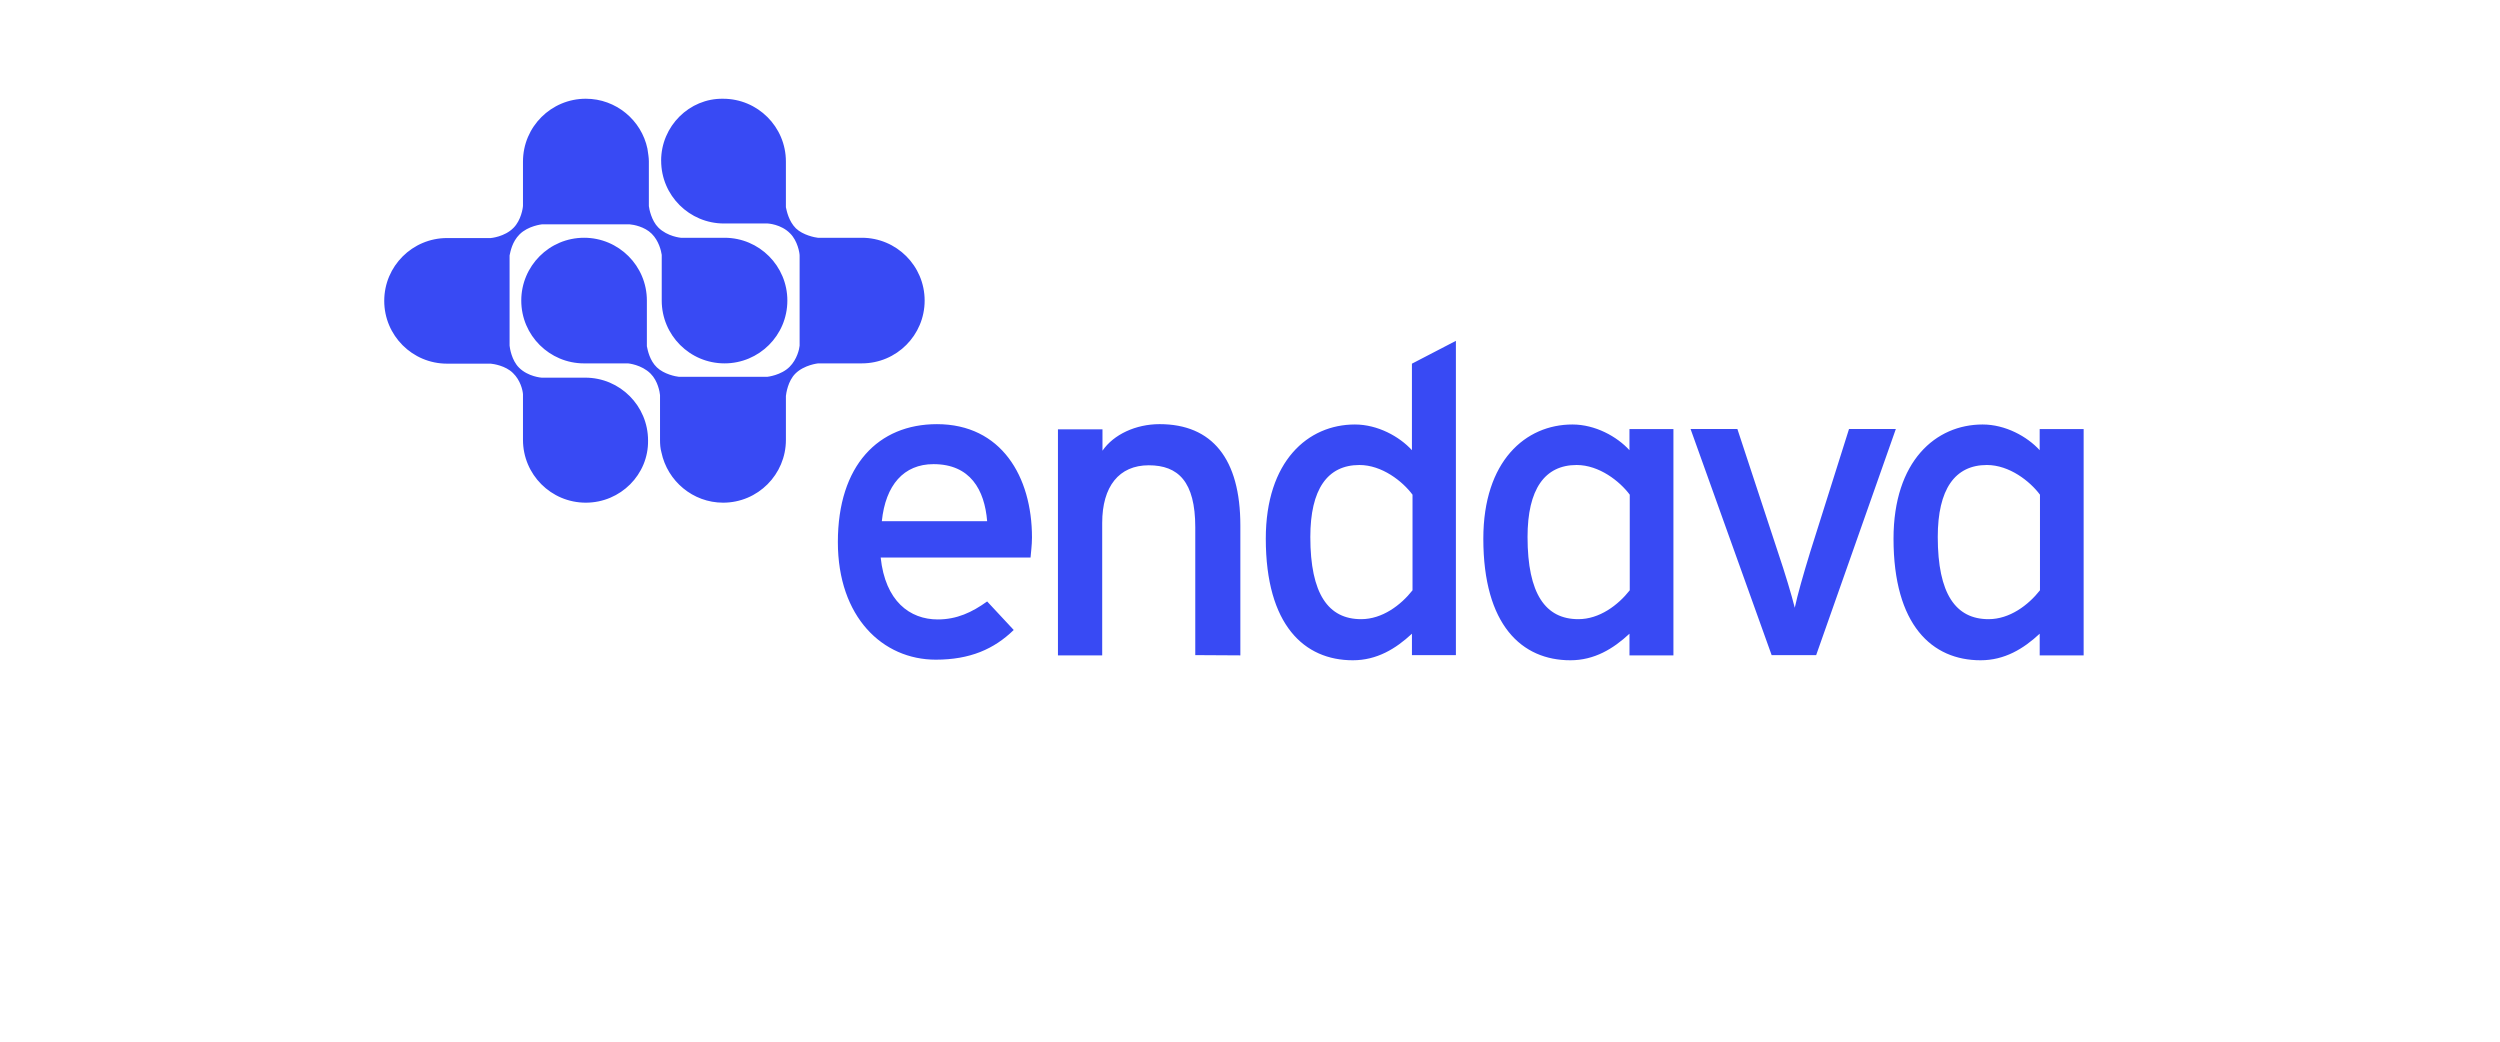
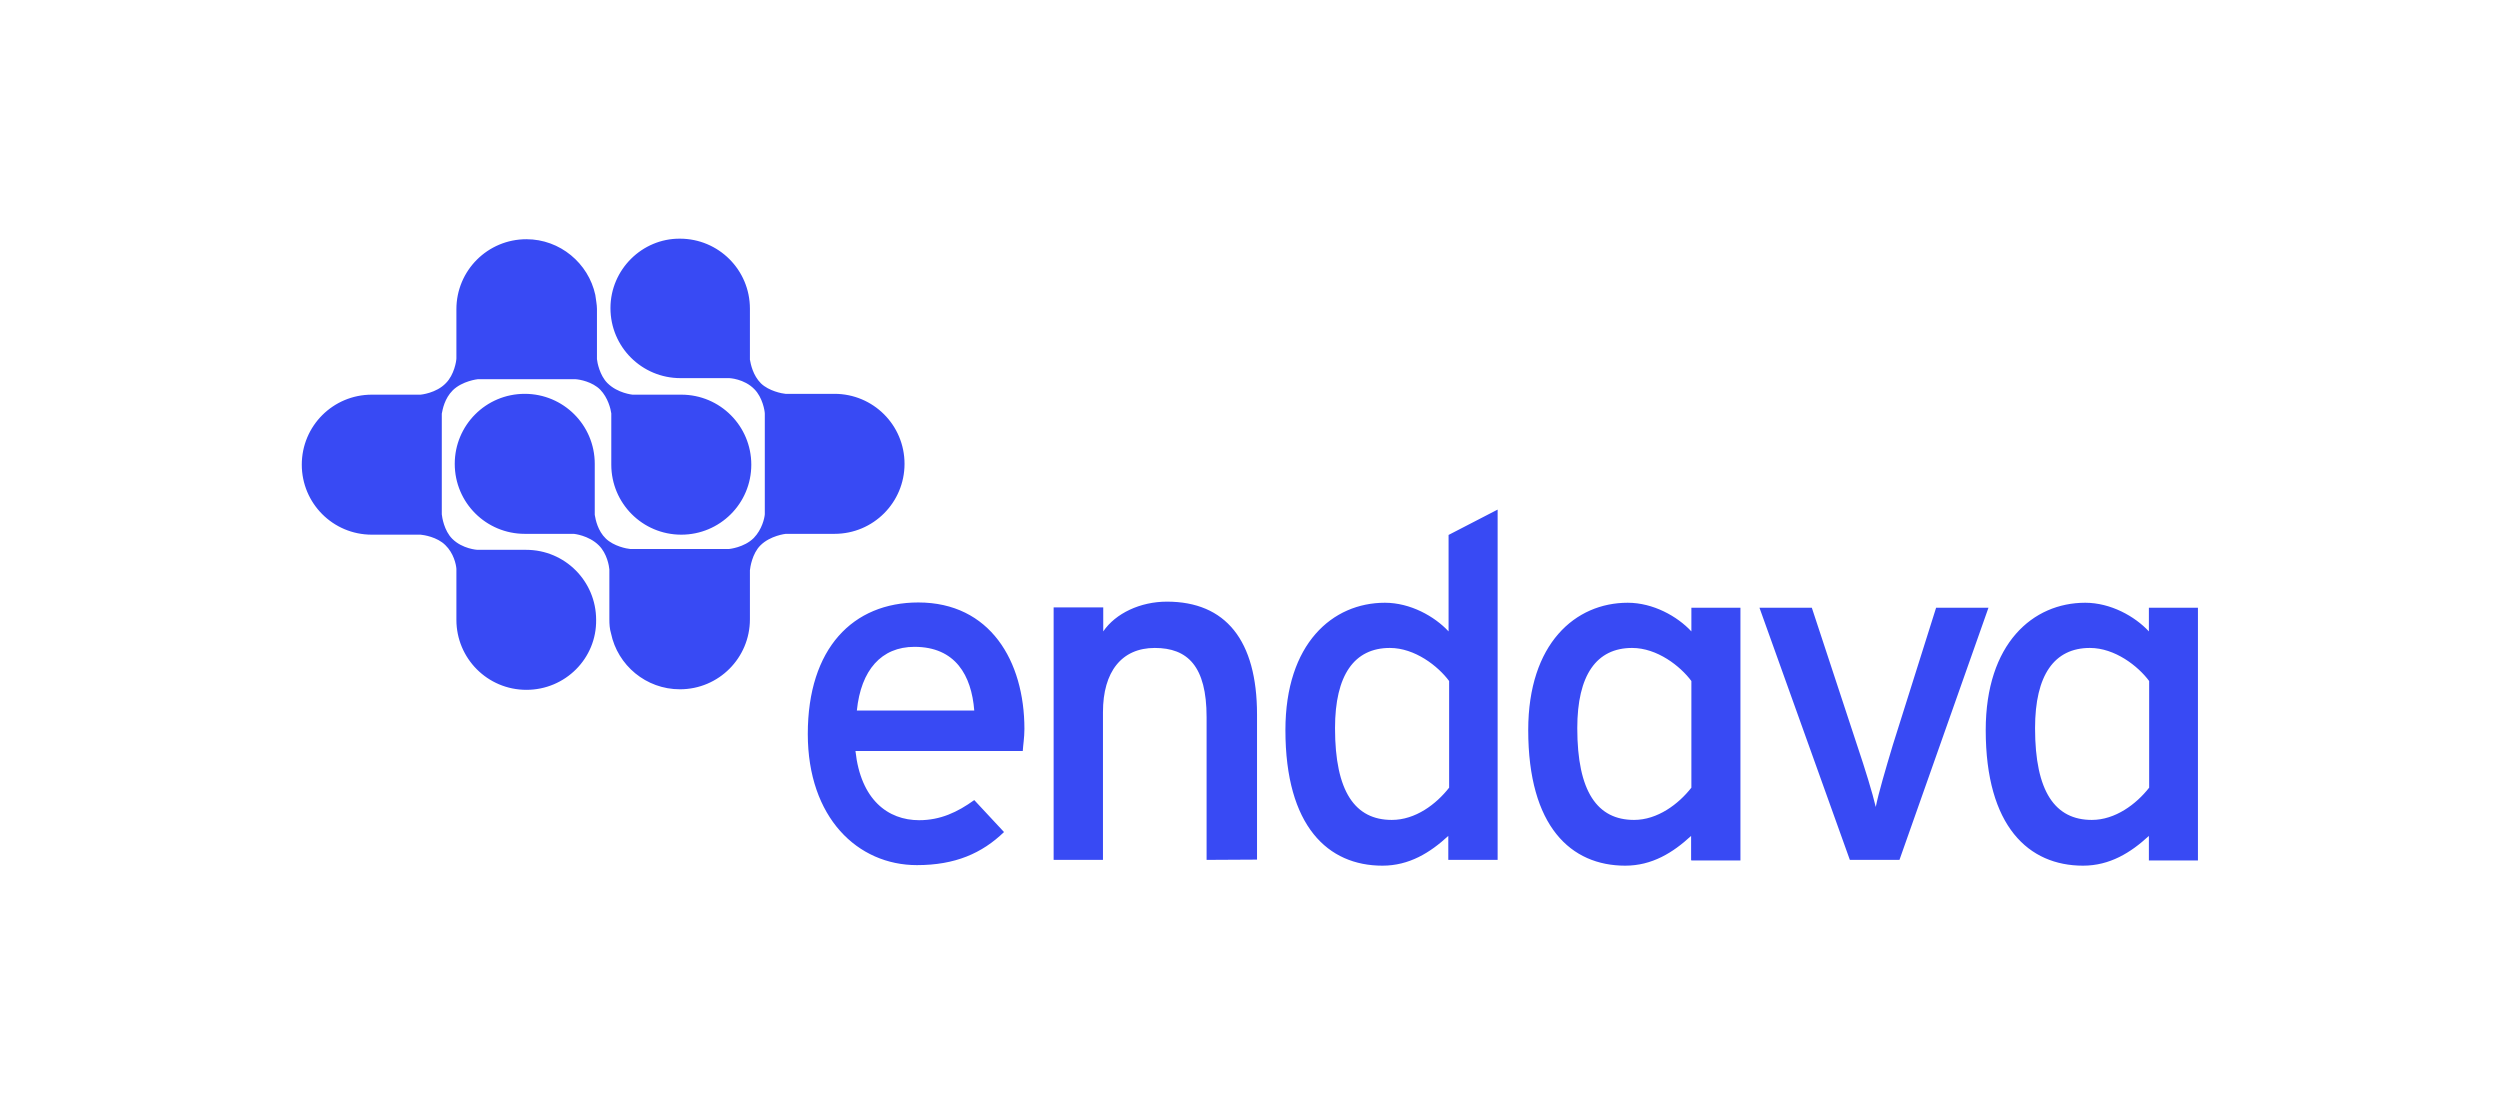
- <svg xmlns="http://www.w3.org/2000/svg" enable-background="new 0 0 240 100" height="100" viewBox="0 0 240 100" width="240">
-   <path d="m56.236 48.257c-3.344 0-6.03-2.713-6.03-6.03v-4.384c-.026-.384-.246-1.343-.958-2.028-.713-.712-1.863-.877-2.138-.904h-4.193c-3.343 0-6.03-2.712-6.03-6.028 0-3.343 2.714-6.03 6.03-6.03h4.193s1.343-.11 2.192-.986c.713-.712.904-1.89.904-2.138v-4.22c0-3.343 2.713-6.03 6.03-6.03 2.904 0 5.343 2.057 5.918 4.797.055.41.137.822.137 1.206v4.304c.03.274.248 1.397.906 2.055.877.876 2.165.985 2.165.985h4.194c3.343 0 6.03 2.713 6.03 6.03 0 3.342-2.714 6.028-6.03 6.028-3.343 0-6.03-2.713-6.03-6.03v-4.384c-.054-.384-.273-1.343-.958-2.028-.685-.686-1.754-.877-2.11-.904h-8.44s-1.315.137-2.138.96c-.713.71-.877 1.643-.96 2.027v8.66c.028.247.193 1.397.906 2.11.877.877 2.165.96 2.165.96h4.192c3.343 0 6.03 2.712 6.03 6.028.053 3.26-2.633 5.974-5.977 5.974zm7.235-32.83c0 3.342 2.714 6.028 6.03 6.028h4.193s1.288.055 2.165.96c.712.71.904 1.862.904 2.11v8.66c-.027.33-.247 1.315-.96 2.028-.82.822-2.137.96-2.137.96h-8.496c-.3-.028-1.425-.247-2.11-.905-.685-.657-.877-1.617-.96-2.028v-4.385c0-3.343-2.712-6.03-6.028-6.03-3.343 0-6.03 2.714-6.03 6.03 0 3.343 2.714 6.03 6.03 6.03h4.22s1.288.108 2.166.985c.712.712.876 1.782.904 2.056v4.302c0 .41.027.822.137 1.206.575 2.74 3.014 4.823 5.92 4.823 3.342 0 6.028-2.713 6.028-6.03v-4.22c.027-.246.192-1.424.904-2.137.85-.85 2.192-.986 2.192-.986h4.193c3.344 0 6.03-2.713 6.03-6.03 0-3.342-2.714-6.028-6.03-6.028h-4.22c-.274-.027-1.425-.247-2.11-.904-.685-.685-.877-1.644-.96-2.028v-4.384c0-3.344-2.712-6.03-6.028-6.03-3.236-.056-5.95 2.63-5.95 5.946zm35.462 38.093h-14.388c.44 4.192 2.795 5.946 5.48 5.946 1.837 0 3.29-.685 4.742-1.727l2.55 2.739c-1.892 1.836-4.194 2.851-7.482 2.851-5.098 0-9.4-4.083-9.4-11.29 0-7.373 3.89-11.32 9.51-11.32 6.166 0 9.125 5.016 9.125 10.881 0 .767-.11 1.479-.137 1.92zm-9.318-8.962c-2.85 0-4.604 2-4.96 5.48h10.112c-.246-3.014-1.617-5.48-5.152-5.48zm25.131 18.335v-12.279c0-4.384-1.645-5.947-4.467-5.947-2.85 0-4.468 2.028-4.468 5.536v12.717h-4.248v-21.707h4.275v2.055c1.068-1.563 3.206-2.55 5.48-2.55 5.042 0 7.756 3.316 7.756 9.73v12.468l-4.33-.025zm20.8 0v-2.057c-1.562 1.453-3.37 2.55-5.673 2.55-4.66 0-8.357-3.372-8.357-11.675 0-7.453 4.055-10.96 8.549-10.96 2.192 0 4.275 1.15 5.48 2.466v-8.304l4.221-2.192v30.173h-4.221zm.056-15.403c-.959-1.288-2.931-2.85-5.097-2.85-3.069 0-4.714 2.33-4.714 6.906 0 5.479 1.727 7.894 4.878 7.894 2.028 0 3.81-1.345 4.933-2.771zm38.75 15.403h-4.274l-7.783-21.706h4.495l3.89 11.813c.713 2.109 1.316 4.137 1.618 5.343.247-1.178.822-3.206 1.479-5.344l3.728-11.813h4.495l-7.648 21.705zm-17.922 0v-2.057c-1.562 1.453-3.371 2.55-5.674 2.55-4.66 0-8.357-3.372-8.357-11.675 0-7.453 4.056-10.96 8.55-10.96 2.192 0 4.274 1.15 5.479 2.466v-2.028h4.221v21.731h-4.221v-.027zm.026-15.403c-.96-1.288-2.933-2.85-5.099-2.85-3.069 0-4.713 2.33-4.713 6.906 0 5.479 1.728 7.894 4.879 7.894 2.027 0 3.81-1.345 4.933-2.771zm39.355 15.403v-2.057c-1.562 1.453-3.371 2.55-5.674 2.55-4.66 0-8.359-3.372-8.359-11.675 0-7.453 4.057-10.96 8.552-10.96 2.19 0 4.274 1.15 5.479 2.466v-2.028h4.221v21.731h-4.221v-.027zm.026-15.403c-.96-1.288-2.933-2.85-5.097-2.85-3.07 0-4.715 2.33-4.715 6.906 0 5.479 1.728 7.894 4.879 7.894 2.027 0 3.81-1.345 4.933-2.771z" fill="#384af4" />
+ <svg xmlns="http://www.w3.org/2000/svg" enable-background="new 0 0 907.1 400" viewBox="0 0 907.1 400">
+   <path d="m191 250.3c-14.1 0-25.4-11.4-25.4-25.4v-18.5c-.1-1.6-1-5.7-4-8.6-3-3-7.9-3.7-9-3.8h-17.7c-14.1 0-25.4-11.4-25.4-25.4 0-14.1 11.4-25.4 25.4-25.4h17.7s5.7-.5 9.2-4.2c3-3 3.8-8 3.8-9v-17.8c0-14.1 11.4-25.4 25.4-25.4 12.2 0 22.5 8.7 25 20.2.2 1.7.6 3.5.6 5.1v18.2c.1 1.2 1 5.9 3.8 8.7 3.7 3.7 9.1 4.2 9.1 4.2h17.7c14.1 0 25.4 11.4 25.4 25.4 0 14.1-11.4 25.4-25.4 25.4-14.1 0-25.4-11.4-25.4-25.4v-18.6c-.2-1.6-1.2-5.7-4-8.6-2.9-2.9-7.4-3.7-8.9-3.8h-35.6s-5.5.6-9 4c-3 3-3.7 6.9-4 8.5v36.5c.1 1 .8 5.9 3.8 8.9 3.7 3.7 9.1 4 9.1 4h17.7c14.1 0 25.4 11.4 25.4 25.4.2 14-11.2 25.4-25.3 25.4zm30.5-138.5c0 14.1 11.4 25.4 25.4 25.4h17.7s5.4.2 9.1 4c3 3 3.8 7.9 3.8 8.9v36.5c-.1 1.4-1 5.5-4 8.6-3.5 3.5-9 4-9 4h-35.8c-1.3-.1-6-1-8.9-3.8s-3.7-6.8-4-8.6v-18.5c0-14.1-11.4-25.4-25.4-25.4-14.1 0-25.4 11.4-25.4 25.4 0 14.1 11.4 25.4 25.4 25.4h17.8s5.4.5 9.1 4.2c3 3 3.7 7.5 3.8 8.7v18.1c0 1.7.1 3.5.6 5.1 2.4 11.6 12.7 20.3 25 20.3 14.1 0 25.4-11.4 25.4-25.4v-17.8c.1-1 .8-6 3.8-9 3.6-3.6 9.2-4.2 9.2-4.2h17.7c14.1 0 25.4-11.4 25.4-25.4 0-14.1-11.4-25.4-25.4-25.4h-17.8c-1.2-.1-6-1-8.9-3.8-2.9-2.9-3.7-6.9-4-8.6v-18.5c0-14.1-11.4-25.4-25.4-25.4-13.7-.1-25.2 11.2-25.2 25.2zm149.6 160.7h-60.7c1.9 17.7 11.8 25.1 23.1 25.1 7.7 0 13.9-2.9 20-7.3l10.8 11.6c-8 7.7-17.7 12-31.6 12-21.5 0-39.6-17.2-39.6-47.6 0-31.1 16.4-47.7 40.1-47.7 26 0 38.5 21.2 38.5 45.9 0 3.1-.5 6.1-.6 8zm-39.3-37.8c-12 0-19.4 8.4-20.9 23.1h42.6c-1-12.7-6.8-23.1-21.7-23.1zm106 77.3v-51.8c0-18.5-6.9-25.1-18.8-25.1-12 0-18.8 8.6-18.8 23.3v53.6h-17.9v-91.6h18v8.7c4.5-6.6 13.5-10.8 23.1-10.8 21.3 0 32.7 14 32.7 41v52.6zm87.7 0v-8.7c-6.6 6.1-14.2 10.8-23.9 10.8-19.7 0-35.2-14.2-35.2-49.2 0-31.4 17.1-46.2 36.1-46.2 9.2 0 18 4.9 23.1 10.4v-35l17.8-9.2v127.1zm.3-64.9c-4-5.4-12.4-12-21.5-12-12.9 0-19.9 9.8-19.9 29.1 0 23.1 7.3 33.3 20.6 33.3 8.6 0 16.1-5.7 20.8-11.7zm163.4 64.9h-18l-32.8-91.5h19l16.4 49.8c3 8.9 5.6 17.4 6.8 22.5 1-5 3.5-13.5 6.2-22.5l15.7-49.8h19zm-75.6 0v-8.7c-6.6 6.1-14.2 10.8-23.9 10.8-19.7 0-35.2-14.2-35.2-49.2 0-31.4 17.1-46.2 36.1-46.2 9.2 0 18 4.9 23.1 10.4v-8.6h17.8v91.7h-17.8zm.1-64.9c-4-5.4-12.4-12-21.5-12-12.9 0-19.9 9.8-19.9 29.1 0 23.1 7.3 33.3 20.6 33.3 8.5 0 16.1-5.7 20.8-11.7zm166 64.9v-8.7c-6.6 6.1-14.2 10.8-23.9 10.8-19.7 0-35.3-14.2-35.3-49.2 0-31.4 17.1-46.2 36.1-46.2 9.2 0 18 4.9 23.1 10.4v-8.6h17.8v91.7h-17.8zm.1-64.9c-4-5.4-12.4-12-21.5-12-12.9 0-19.9 9.8-19.9 29.1 0 23.1 7.3 33.3 20.6 33.3 8.5 0 16.1-5.7 20.8-11.7z" fill="#384af4" />
</svg>
